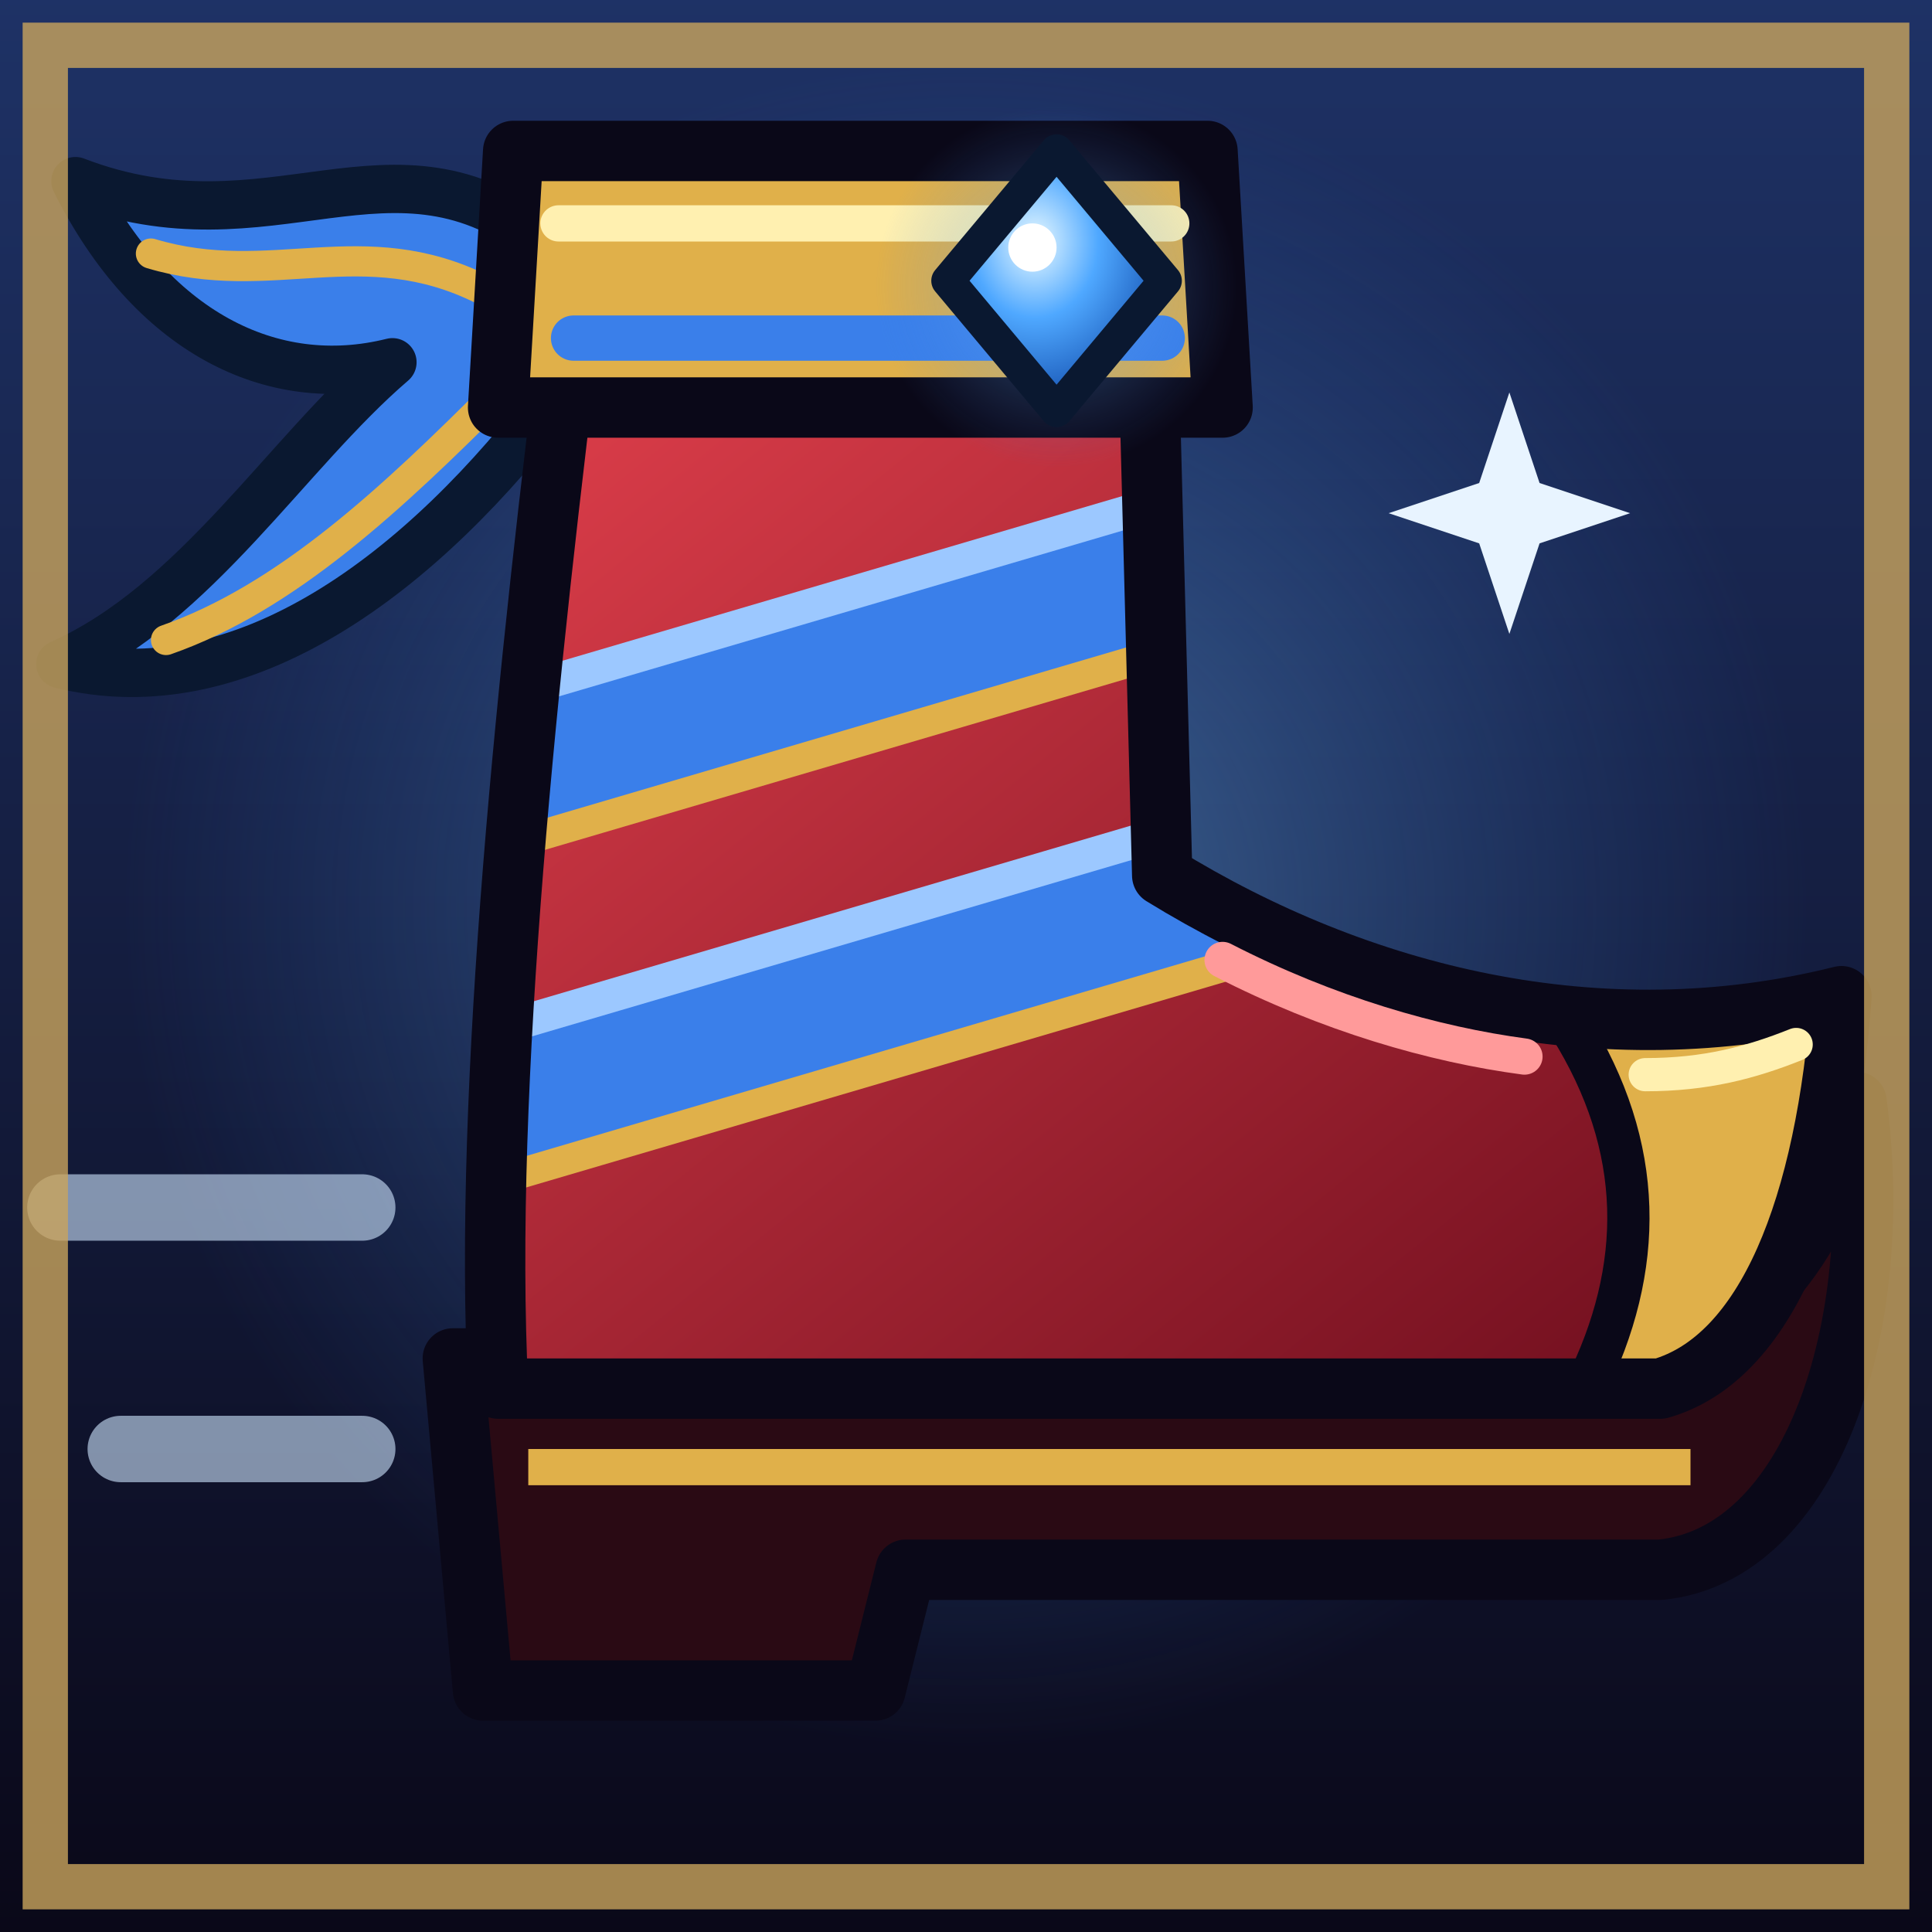
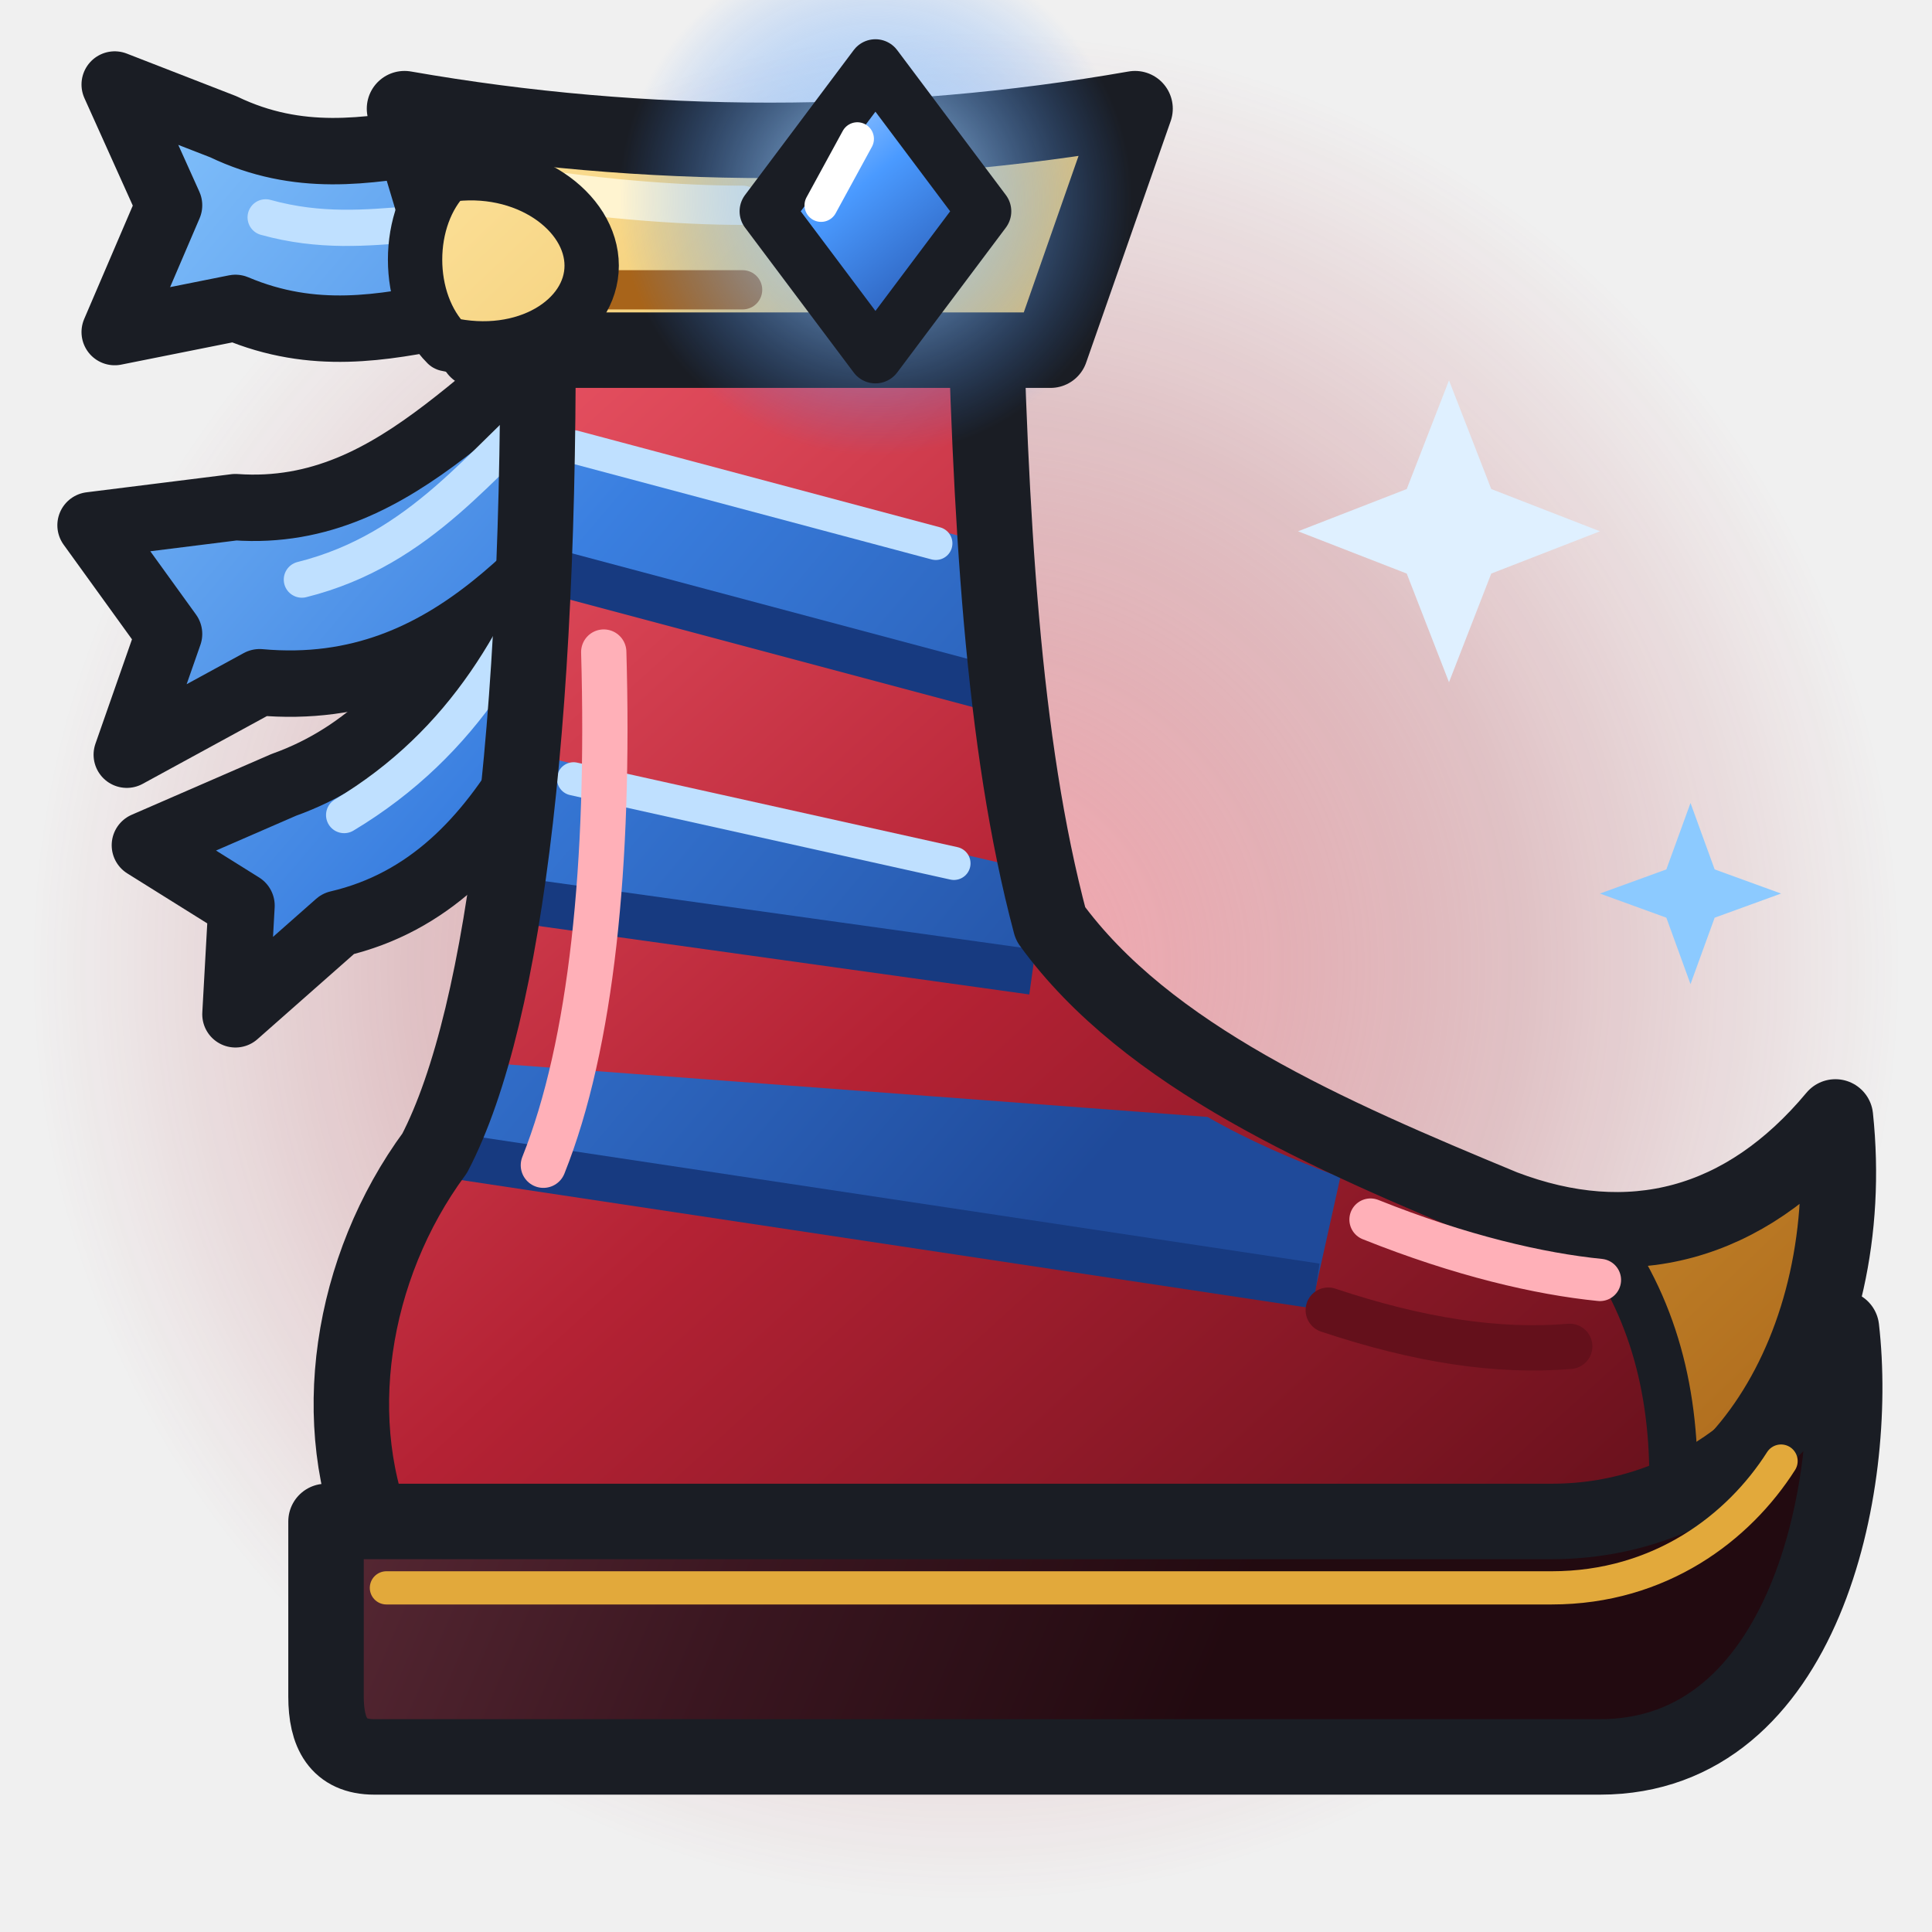
<svg xmlns="http://www.w3.org/2000/svg" width="128" height="128" viewBox="0 0 64 64">
  <defs>
-     <linearGradient id="bg" x1="0" y1="0" x2="0" y2="1">
-       <stop offset="0" stop-color="#1e3266" />
-       <stop offset="1" stop-color="#0a0818" />
+     <radialGradient id="aura" cx="32" cy="32" r="31" gradientUnits="userSpaceOnUse">
+       <stop offset="0" stop-color="#ff6a7a" stop-opacity="0.55" />
+       <stop offset="0.6" stop-color="#a8202f" stop-opacity="0.22" />
+       <stop offset="1" stop-color="#a8202f" stop-opacity="0" />
+     </radialGradient>
+     <linearGradient id="cloth" x1="16" y1="8" x2="56" y2="52" gradientUnits="userSpaceOnUse">
+       <stop offset="0" stop-color="#f05a6a" />
+       <stop offset="0.5" stop-color="#b42234" />
+       <stop offset="1" stop-color="#64101b" />
    </linearGradient>
-     <radialGradient id="aura">
-       <stop offset="0" stop-color="#7cc4ff" stop-opacity="0.45" />
-       <stop offset="1" stop-color="#3a7fe0" stop-opacity="0" />
+     <linearGradient id="blue" x1="0" y1="2" x2="40" y2="36" gradientUnits="userSpaceOnUse">
+       <stop offset="0" stop-color="#8ccaff" />
+       <stop offset="0.5" stop-color="#3a7fe0" />
+       <stop offset="1" stop-color="#1f4a9a" />
+     </linearGradient>
+     <linearGradient id="gold" x1="14" y1="2" x2="62" y2="52" gradientUnits="userSpaceOnUse">
+       <stop offset="0" stop-color="#ffe7a3" />
+       <stop offset="0.5" stop-color="#e2a93b" />
+       <stop offset="1" stop-color="#a8641a" />
+     </linearGradient>
+     <radialGradient id="glow" cx="31" cy="6" r="8.5" gradientUnits="userSpaceOnUse">
+       <stop offset="0" stop-color="#bfe4ff" stop-opacity="0.95" />
+       <stop offset="1" stop-color="#3a8cff" stop-opacity="0" />
    </radialGradient>
-     <linearGradient id="leather" x1="0" y1="0" x2="1" y2="1">
-       <stop offset="0" stop-color="#e2404c" />
-       <stop offset="1" stop-color="#6a0c1c" />
+     <linearGradient id="gem" x1="27" y1="1" x2="35" y2="11" gradientUnits="userSpaceOnUse">
+       <stop offset="0" stop-color="#e8f4ff" />
+       <stop offset="0.45" stop-color="#4a9aff" />
+       <stop offset="1" stop-color="#1a3c90" />
    </linearGradient>
-     <radialGradient id="gem" cx="0.4" cy="0.35" r="0.65">
-       <stop offset="0" stop-color="#eafaff" />
-       <stop offset="0.45" stop-color="#4fa8ff" />
-       <stop offset="1" stop-color="#1450b0" />
-     </radialGradient>
-     <clipPath id="upper">
-       <path d="M 19 10 L 38 10 L 38.5 29 C 45 33 53 35 61 33 C 60.5 40 58.5 45 55 46 L 16.5 46 C 16 36 17.5 22 19 10 Z" />
-     </clipPath>
+     <linearGradient id="sole" x1="12" y1="48" x2="40" y2="60" gradientUnits="userSpaceOnUse">
+       <stop offset="0" stop-color="#5a2a36" />
+       <stop offset="0.5" stop-color="#3a1620" />
+       <stop offset="1" stop-color="#220a10" />
+     </linearGradient>
  </defs>
-   <rect width="64" height="64" fill="url(#bg)" />
-   <circle cx="32" cy="30" r="28" fill="url(#aura)" />
-   <path d="M 2 40 L 12 40 M 4 48 L 12 48" stroke="#cfe6ff" stroke-width="2.2" stroke-linecap="round" opacity="0.6" />
-   <path d="M 18 8 C 13 4 9 8.5 2.5 6 C 5 11 9 13 13 12 C 9.5 15 6.5 20 2 22 C 8 23.5 14 19 18.5 13 Z" fill="#3a7fea" stroke="#0a1830" stroke-width="1.6" stroke-linejoin="round" />
-   <path d="M 16 9.6 C 12 7.6 9 9.6 5 8.4 M 16.5 13 C 13 16.5 9.5 19.8 5.5 21.2" fill="none" stroke="#e0b04a" stroke-width="1" stroke-linecap="round" />
-   <path d="M 15 45 L 54 45 C 58 44.5 60.5 41 61.5 36.5 C 62.5 44 60 51.5 55 52 L 30 52 L 29 56 L 16 56 Z" fill="#2a0a14" stroke="#0a0818" stroke-width="2" stroke-linejoin="round" />
-   <path d="M 17.5 48.6 L 56 48.6" stroke="#e0b04a" stroke-width="1.2" />
-   <path d="M 19 10 L 38 10 L 38.5 29 C 45 33 53 35 61 33 C 60.5 40 58.5 45 55 46 L 16.5 46 C 16 36 17.5 22 19 10 Z" fill="url(#leather)" />
-   <g clip-path="url(#upper)">
-     <path d="M 10 25 L 44 15 L 44 20 L 10 30 Z M 10 36 L 44 26 L 44 31 L 10 41 Z" fill="#3a7fea" />
-     <path d="M 10 25 L 44 15 M 10 36 L 44 26" stroke="#9cc8ff" stroke-width="1.1" />
-     <path d="M 10 30 L 44 20 M 10 41 L 44 31" stroke="#e0b04a" stroke-width="1" />
-     <path d="M 52 34 C 54.5 38 54.5 42 52.5 46 L 64 46 L 64 30 Z" fill="#e0b04a" />
-     <path d="M 52 34 C 54.5 38 54.5 42 52.5 46" fill="none" stroke="#0a0818" stroke-width="1.4" />
+   <circle cx="32" cy="32" r="31" fill="url(#aura)" />
+   <g transform="translate(-2 0.6)">
+     <g transform="translate(3.4 0)">
+       <g stroke="#1a1d24" stroke-width="2.2" stroke-linejoin="round">
+         <path d="M 18.6 12.4 C 15.4 17 13.6 23.4 8 25.4 L 3.4 27.4 L 6.6 29.4 L 6.4 33 L 9.8 30 C 15.8 28.6 17.6 21.6 20 16.4 Z" fill="url(#blue)" />
+         <path d="M 19.4 9.2 C 15 11.4 12 16.6 6.4 16.2 L 1.6 16.8 L 4.2 20.4 L 2.8 24.4 L 7.2 22 C 13.8 22.6 17 17.2 20 14.6 Z" fill="url(#blue)" />
+         <path d="M 19.6 4.8 C 15 2 11 6 6 3.6 L 2.4 2.2 L 4.2 6.2 L 2.4 10.4 L 6.4 9.6 C 11.6 11.8 15.6 7.8 19.8 10.2 Z" fill="url(#blue)" />
+       </g>
+       <path d="M 17 7.2 C 13.6 6 11 7.6 7.4 6.6 M 17 12.6 C 14.6 14.6 12.6 17.6 8.6 18.6 M 17.4 16.4 C 16 20.4 14 24 10 26.4" fill="none" stroke="#bfe0ff" stroke-width="1.2" stroke-linecap="round" />
+     </g>
+     <path d="M 19.8 8 L 34.6 8 C 34.8 16.5 35.2 24 36.8 30 C 40 34.4 46 37 51.8 39.4 C 56 41 59.8 40 62.8 36.4 C 63.6 44 59.4 50.6 53.4 50.6 L 14.6 50.6 C 12.8 46.6 13.6 41.4 16.4 37.6 C 18.8 33 20 22.5 19.8 8 Z" fill="url(#cloth)" />
+     <g fill="url(#blue)">
+       <path d="M 19.8 13.4 L 34.7 17.4 L 34.8 22.2 L 19.8 18.2 Z" />
+       <path d="M 19.7 24.4 L 35.2 28 L 36.2 31.6 L 19 29.2 Z" />
+       <path d="M 16.4 37.6 C 17 36.6 17.6 35.6 18 34.6 L 42 36.4 C 43.4 37.2 44.8 37.8 46.4 38.4 L 45.6 42 Z" />
+     </g>
+     <path d="M 19.8 18.2 L 34.8 22.2 M 19 29.2 L 36.2 31.6 M 16.4 37.6 L 45.6 42" fill="none" stroke="#173a80" stroke-width="1.5" />
+     <path d="M 21 14.2 L 33 17.4 M 21 25.2 L 33.6 28" fill="none" stroke="#bfe0ff" stroke-width="1.1" stroke-linecap="round" />
+     <path d="M 55.2 40.6 C 58.2 40.4 60.8 39 62.8 36.4 C 63.4 42 61.4 47 57.4 49.6 C 57.6 46.2 57 43.2 55.2 40.6 Z" fill="url(#gold)" />
+     <path d="M 19.8 8 L 34.6 8 C 34.8 16.5 35.2 24 36.8 30 C 40 34.4 46 37 51.8 39.4 C 56 41 59.8 40 62.8 36.4 C 63.6 44 59.4 50.6 53.4 50.6 L 14.6 50.6 C 12.8 46.6 13.6 41.4 16.4 37.6 C 18.8 33 20 22.5 19.8 8 Z" fill="none" stroke="#1a1d24" stroke-width="2.5" stroke-linejoin="round" />
+     <path d="M 55.2 40.6 C 57 43.2 57.6 46.2 57.4 49.6" fill="none" stroke="#1a1d24" stroke-width="1.6" stroke-linecap="round" />
+     <path d="M 22 21 C 22.2 28 21.6 34 20 38" fill="none" stroke="#ffb0b8" stroke-width="1.5" stroke-linecap="round" />
+     <path d="M 46 42.8 C 49 43.8 51.6 44.2 54 44" fill="none" stroke="#64101b" stroke-width="1.5" stroke-linecap="round" />
+     <path d="M 47.4 39.8 C 50.4 41 53 41.6 55 41.8" fill="none" stroke="#ffb0b8" stroke-width="1.4" stroke-linecap="round" />
+     <path d="M 17.8 11 L 36.8 11 L 39.6 3 C 31.6 4.4 23.4 4.4 15.4 3 Z" fill="url(#gold)" stroke="#1a1d24" stroke-width="2.5" stroke-linejoin="round" />
+     <path d="M 18.2 5.4 C 21.6 6 24.6 6.2 26.6 6.2" stroke="#fff4d0" stroke-width="1.3" stroke-linecap="round" />
+     <path d="M 19.2 9 L 26.6 9" stroke="#a8641a" stroke-width="1.3" stroke-linecap="round" />
+     <circle cx="31" cy="6" r="8.5" fill="url(#glow)" />
+     <path d="M 31 1.6 L 34.6 6.4 L 31 11.2 L 27.4 6.4 Z" fill="url(#gem)" stroke="#1a1d24" stroke-width="1.8" stroke-linejoin="round" />
+     <path d="M 30.4 4 L 29.2 6.2" stroke="#ffffff" stroke-width="1.1" stroke-linecap="round" />
+     <path d="M 16.8 5.2 C 19.4 4.8 21.6 6.4 21.6 8.2 C 21.6 10 19.4 11.4 16.8 10.8 C 15.4 9.4 15.4 6.6 16.8 5.2 Z" fill="url(#gold)" stroke="#1a1d24" stroke-width="1.8" stroke-linejoin="round" />
+     <path d="M 12.8 49.8 L 53.4 49.8 C 58.2 49.8 61.6 46.6 63 43.4 C 63.6 48.6 61.8 57.6 55 57.6 L 14.4 57.6 C 13.2 57.6 12.8 56.8 12.8 55.6 Z" fill="url(#sole)" stroke="#1a1d24" stroke-width="2.5" stroke-linejoin="round" />
+     <path d="M 14.8 52 L 53.4 52 C 57 52 59.6 50 61 47.8" fill="none" stroke="#e2a93b" stroke-width="1.1" stroke-linecap="round" />
+     <path d="M 50 12 L 51.4 15.6 L 55 17 L 51.4 18.4 L 50 22 L 48.6 18.4 L 45 17 L 48.6 15.6 Z" fill="#dff0ff" />
+     <path d="M 58 26 L 58.8 28.2 L 61 29 L 58.8 29.8 L 58 32 L 57.2 29.8 L 55 29 L 57.2 28.2 Z" fill="#8ccaff" />
  </g>
-   <path d="M 19 10 L 38 10 L 38.5 29 C 45 33 53 35 61 33 C 60.5 40 58.5 45 55 46 L 16.5 46 C 16 36 17.5 22 19 10 Z" fill="none" stroke="#0a0818" stroke-width="2" stroke-linejoin="round" />
-   <path d="M 40.5 31.8 C 44 33.6 47.5 34.6 50.5 35" fill="none" stroke="#ff9a9a" stroke-width="1.2" stroke-linecap="round" />
-   <path d="M 54.5 35.6 C 56.5 35.6 58 35.2 59.5 34.6" fill="none" stroke="#fff0b0" stroke-width="1.1" stroke-linecap="round" />
-   <path d="M 17 5 L 40 5 L 40.5 13.5 L 16.5 13.5 Z" fill="#e0b04a" stroke="#0a0818" stroke-width="2" stroke-linejoin="round" />
-   <path d="M 18.5 7.4 L 38.8 7.4" stroke="#fff0b0" stroke-width="1.2" stroke-linecap="round" />
-   <path d="M 19 11.2 L 38.5 11.2" stroke="#3a7fea" stroke-width="1.5" stroke-linecap="round" />
-   <circle cx="35" cy="9.5" r="6" fill="url(#aura)" />
-   <path d="M 35 5 L 38.6 9.3 L 35 13.6 L 31.4 9.3 Z" fill="url(#gem)" stroke="#0a1830" stroke-width="1.1" stroke-linejoin="round" />
-   <circle cx="34.2" cy="8.2" r="0.8" fill="#ffffff" />
-   <path d="M 50 13 L 51 16 L 54 17 L 51 18 L 50 21 L 49 18 L 46 17 L 49 16 Z" fill="#e8f4ff" />
-   <rect x="1.5" y="1.5" width="61" height="61" fill="none" stroke="#c9a45c" stroke-width="1.5" opacity="0.8" />
</svg>
